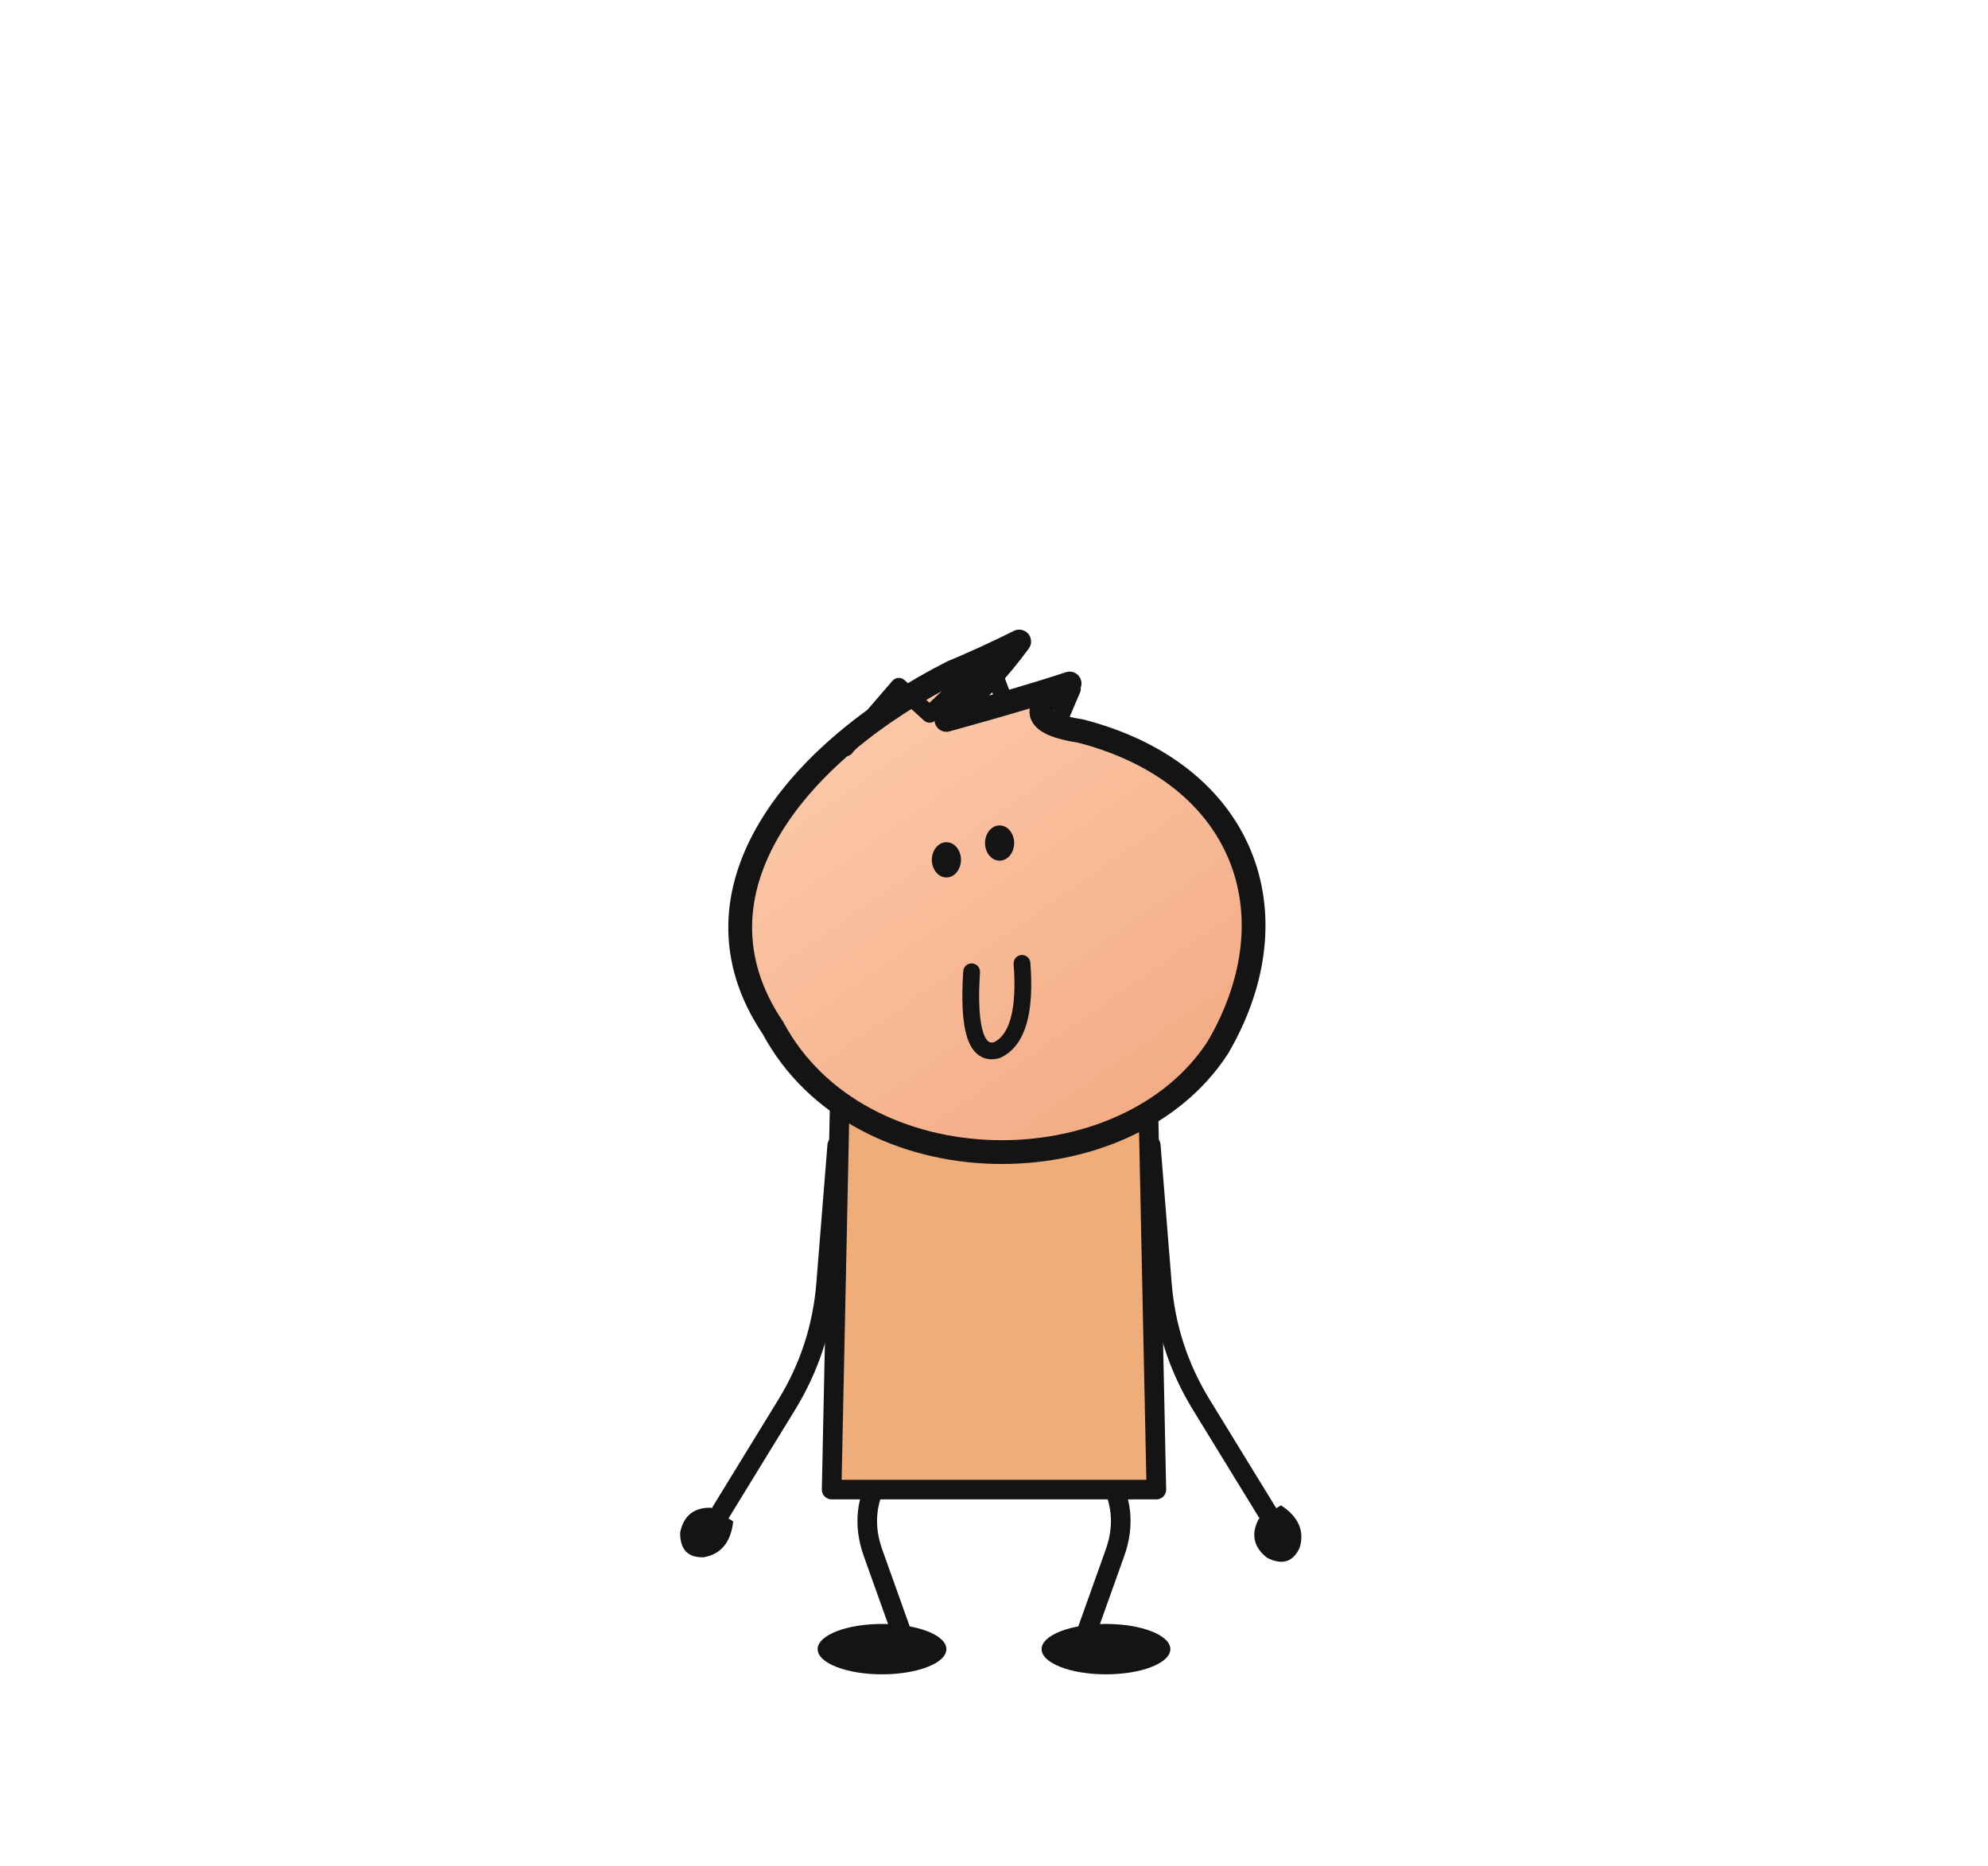
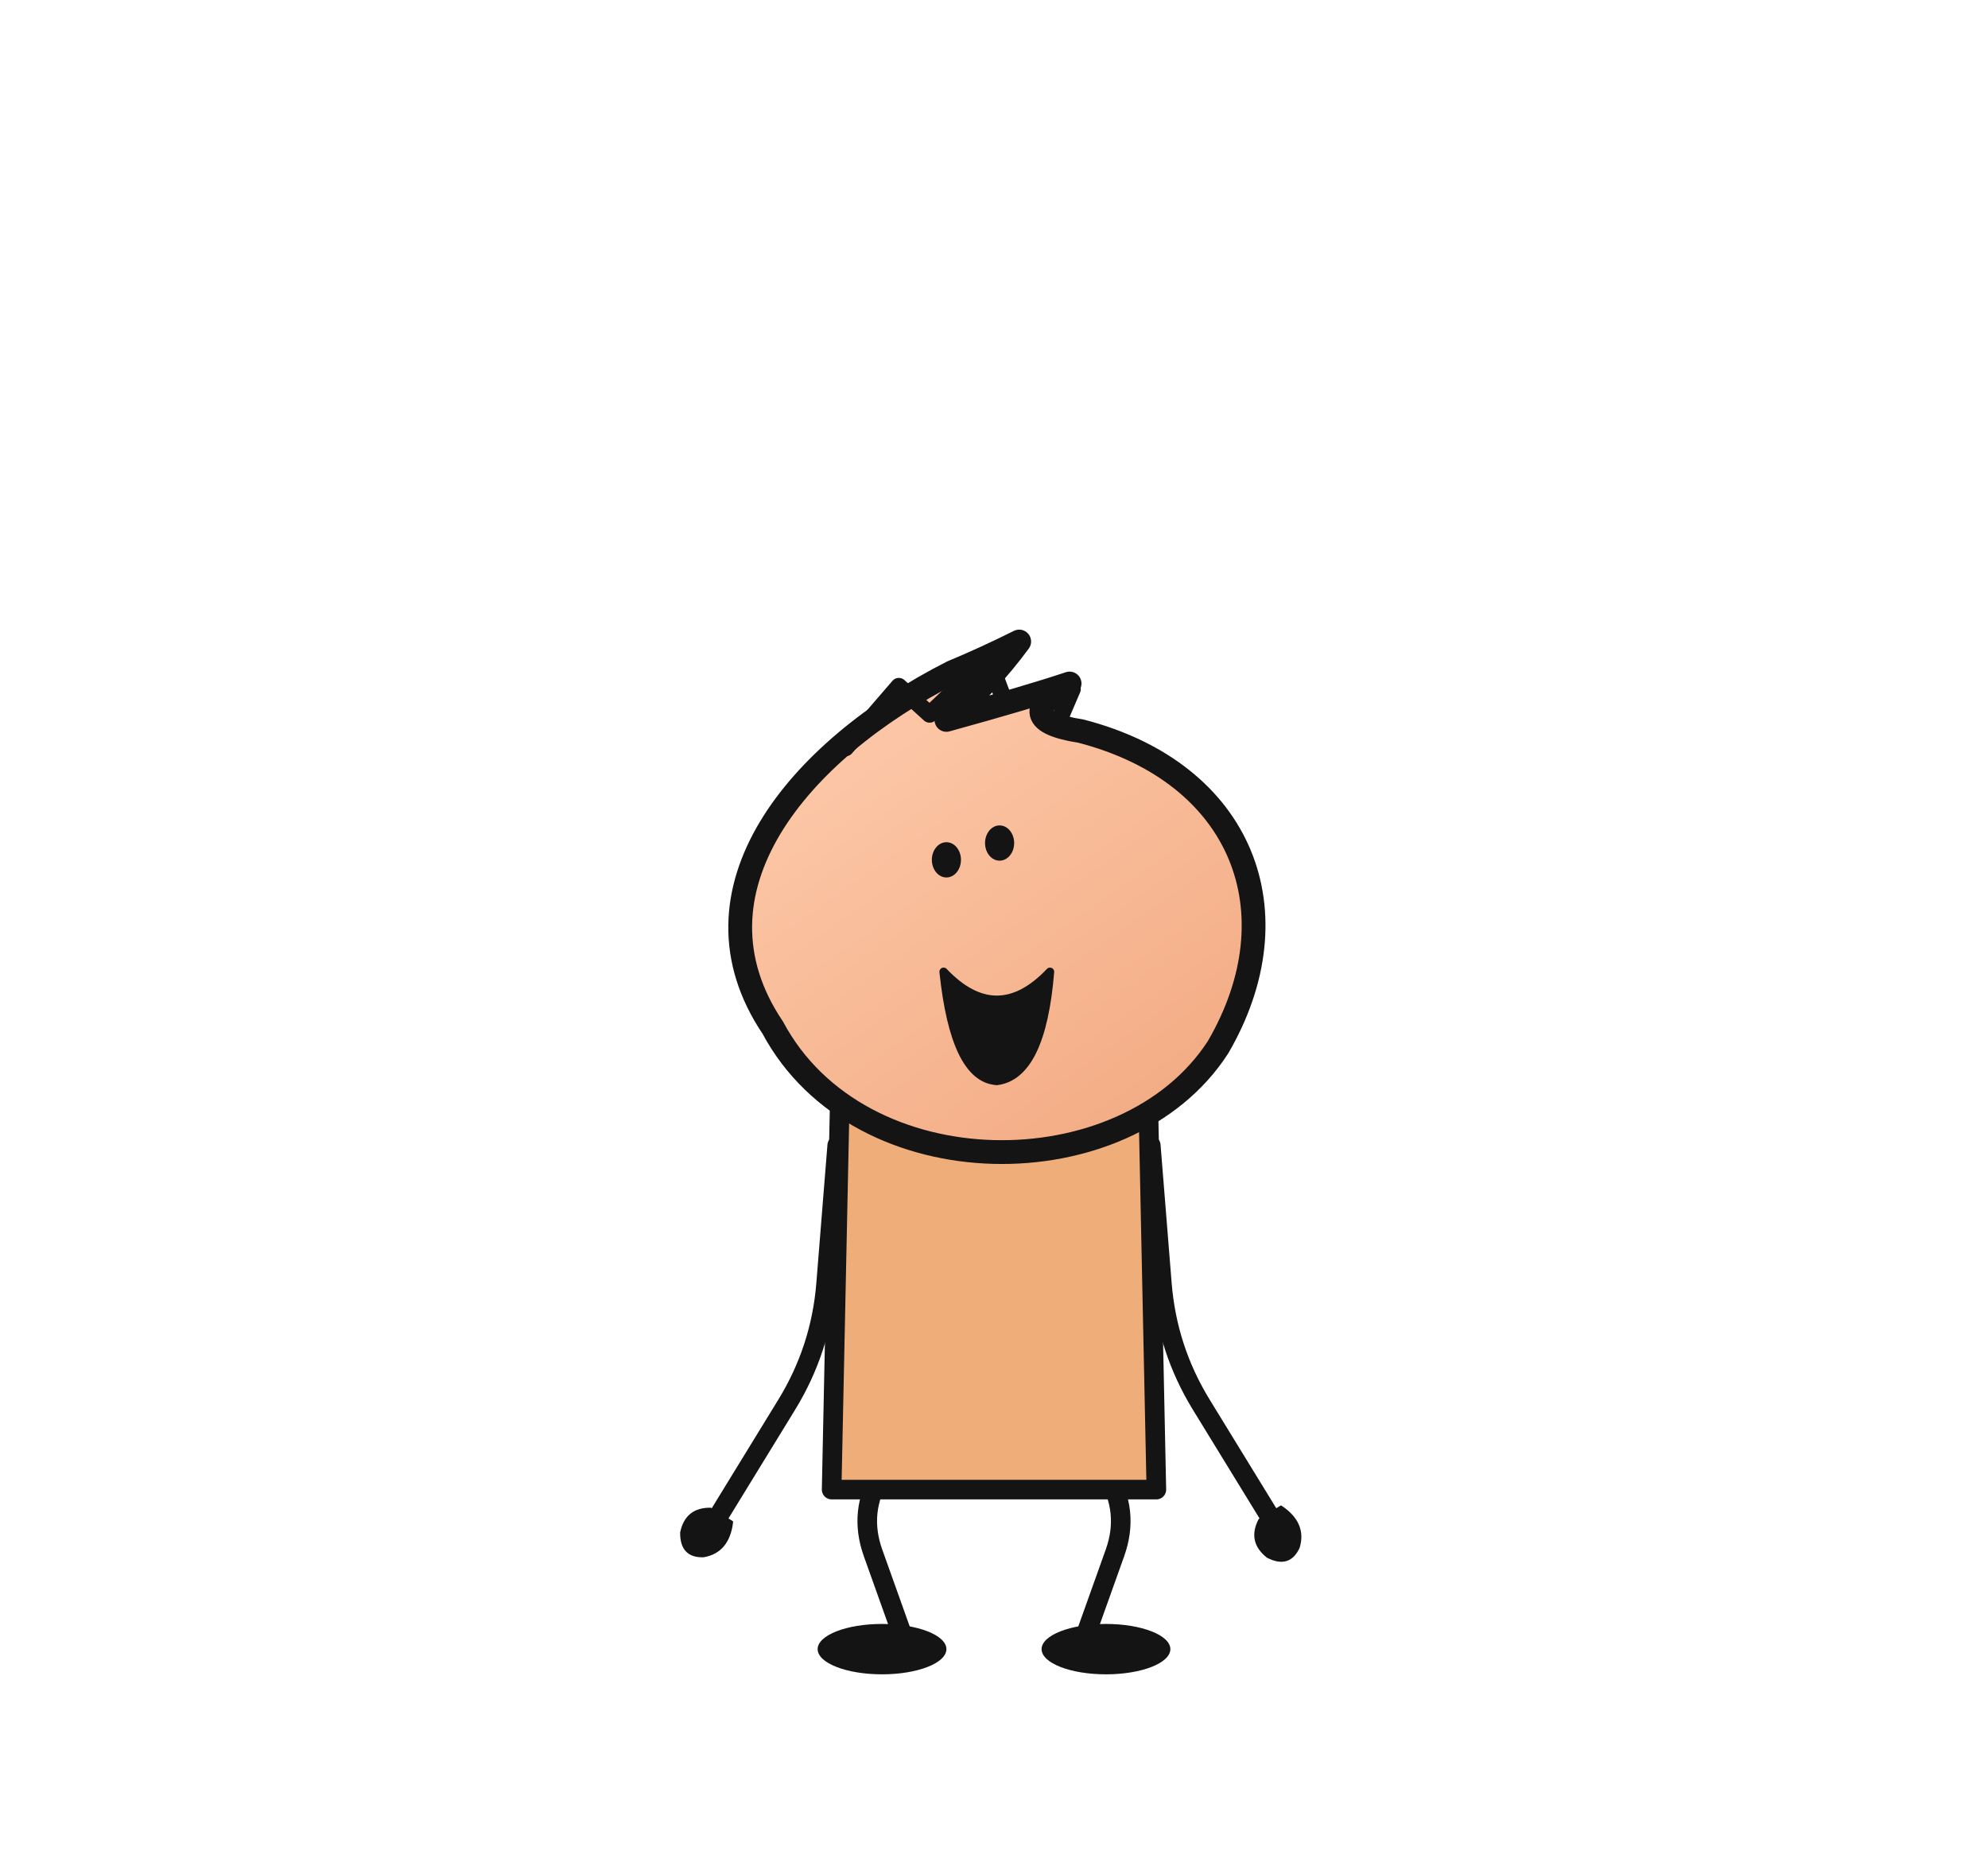
<svg xmlns="http://www.w3.org/2000/svg" viewBox="-245 -410 490 460" role="img" aria-label="الطفل الأصغر">
  <g transform="scale(0.69 0.69) translate(0 0)">
    <defs>
      <linearGradient id="dodo-boy-small-skin" x1="0" y1="0" x2=".7" y2="1">
        <stop stop-color="#ffcfb1" />
        <stop offset="1" stop-color="#f3ac85" />
      </linearGradient>
      <linearGradient id="dodo-boy-small-shirt" x1="0" y1="0" x2=".7" y2="1">
        <stop stop-color="#efad79" />
        <stop offset="1" stop-color="#efad79" />
      </linearGradient>
    </defs>
    <path d="M-23 -96 L-40.326 -67.539 Q-48.48 -54.146 -43.206 -39.379 L-32 -8" fill="none" stroke="#141414" stroke-width="7" stroke-linecap="round" stroke-linejoin="round" />
    <ellipse cx="-40" cy="-5" rx="23" ry="9" fill="#141414" stroke="#141414" stroke-width="0" />
    <path d="M23 -96 L40.326 -67.539 Q48.48 -54.146 43.206 -39.379 L32 -8" fill="none" stroke="#141414" stroke-width="7" stroke-linecap="round" stroke-linejoin="round" />
    <ellipse cx="40" cy="-5" rx="23" ry="9" fill="#141414" stroke="#141414" stroke-width="0" />
    <path d="M-56 -185 L-59.974 -135.519 Q-61.844 -112.234 -74.054 -92.319 L-100 -50" fill="none" stroke="#141414" stroke-width="7" stroke-linecap="round" stroke-linejoin="round" />
    <path d="M56 -185 L59.974 -135.519 Q61.844 -112.234 74.054 -92.319 L100 -50" fill="none" stroke="#141414" stroke-width="7" stroke-linecap="round" stroke-linejoin="round" />
    <path d="M-55 -205 Q0 -218 55 -205 L58 -62 L-58 -62Z" fill="url(#dodo-boy-small-shirt)" stroke="#141414" stroke-width="7" stroke-linecap="round" stroke-linejoin="round" />
    <g transform="translate(-100 -50) rotate(121.513) scale(.75)">
      <path d="M-5 -7 Q8 -13 16 -4 Q22 5 12 11 Q1 15 -5 5Z" fill="#141414" stroke="#141414" stroke-width="1" stroke-linecap="round" stroke-linejoin="round" />
    </g>
    <g transform="translate(100 -50) rotate(58.487) scale(.75)">
      <path d="M-5 -7 Q8 -13 16 -4 Q22 5 12 11 Q1 15 -5 5Z" fill="#141414" stroke="#141414" stroke-width="1" stroke-linecap="round" stroke-linejoin="round" />
    </g>
    <g transform="translate(0 0) rotate(0 0 -190)">
      <path d="M-79 -227 C-112 -276 -70 -326 -15 -354 Q-3 -359 9 -365 Q-2 -350 -17 -337 Q12 -345 27 -350 Q5 -337 31 -333 C89 -318 108 -268 80 -220 C47 -169 -48 -169 -79 -227Z" fill="url(#dodo-boy-small-skin)" stroke="#141414" stroke-width="8.5" stroke-linecap="round" stroke-linejoin="round" />
      <path d="M-53 -327 L-34 -349 L-23 -339 L-2 -359 L4 -343 L28 -348 L22 -334" fill="none" stroke="#141414" stroke-width="6" stroke-linecap="round" stroke-linejoin="round" />
      <g data-face="">
-         <ellipse cx="-17" cy="-287" rx="5.2" ry="6.3" fill="#141414" stroke="#141414" stroke-width="0" />
-         <ellipse cx="2" cy="-293" rx="5.2" ry="6.3" fill="#141414" stroke="#141414" stroke-width="0" />
-         <g data-mouth="" data-mouth-open="-1">
-           <path d="M-8 -247 Q-10 -216 1 -219 Q12 -224 10 -250" fill="none" stroke="#141414" stroke-width="6" stroke-linecap="round" stroke-linejoin="round" />
+         <g transform="translate(0 0)">
+           <ellipse cx="-17" cy="-287" rx="5.2" ry="6.3" fill="#141414" stroke="#141414" stroke-width="0" />
+           <ellipse cx="2" cy="-293" rx="5.2" ry="6.3" fill="#141414" stroke="#141414" stroke-width="0" />
+           <g data-mouth="" data-mouth-open="-1">
+             <path d="M-18 -247 Q-14 -209 1 -208 Q17 -210 20 -247 Q1 -227 -18 -247Z" fill="#141414" stroke="#141414" stroke-width="3" stroke-linecap="round" stroke-linejoin="round" />
+           </g>
        </g>
      </g>
    </g>
  </g>
</svg>
